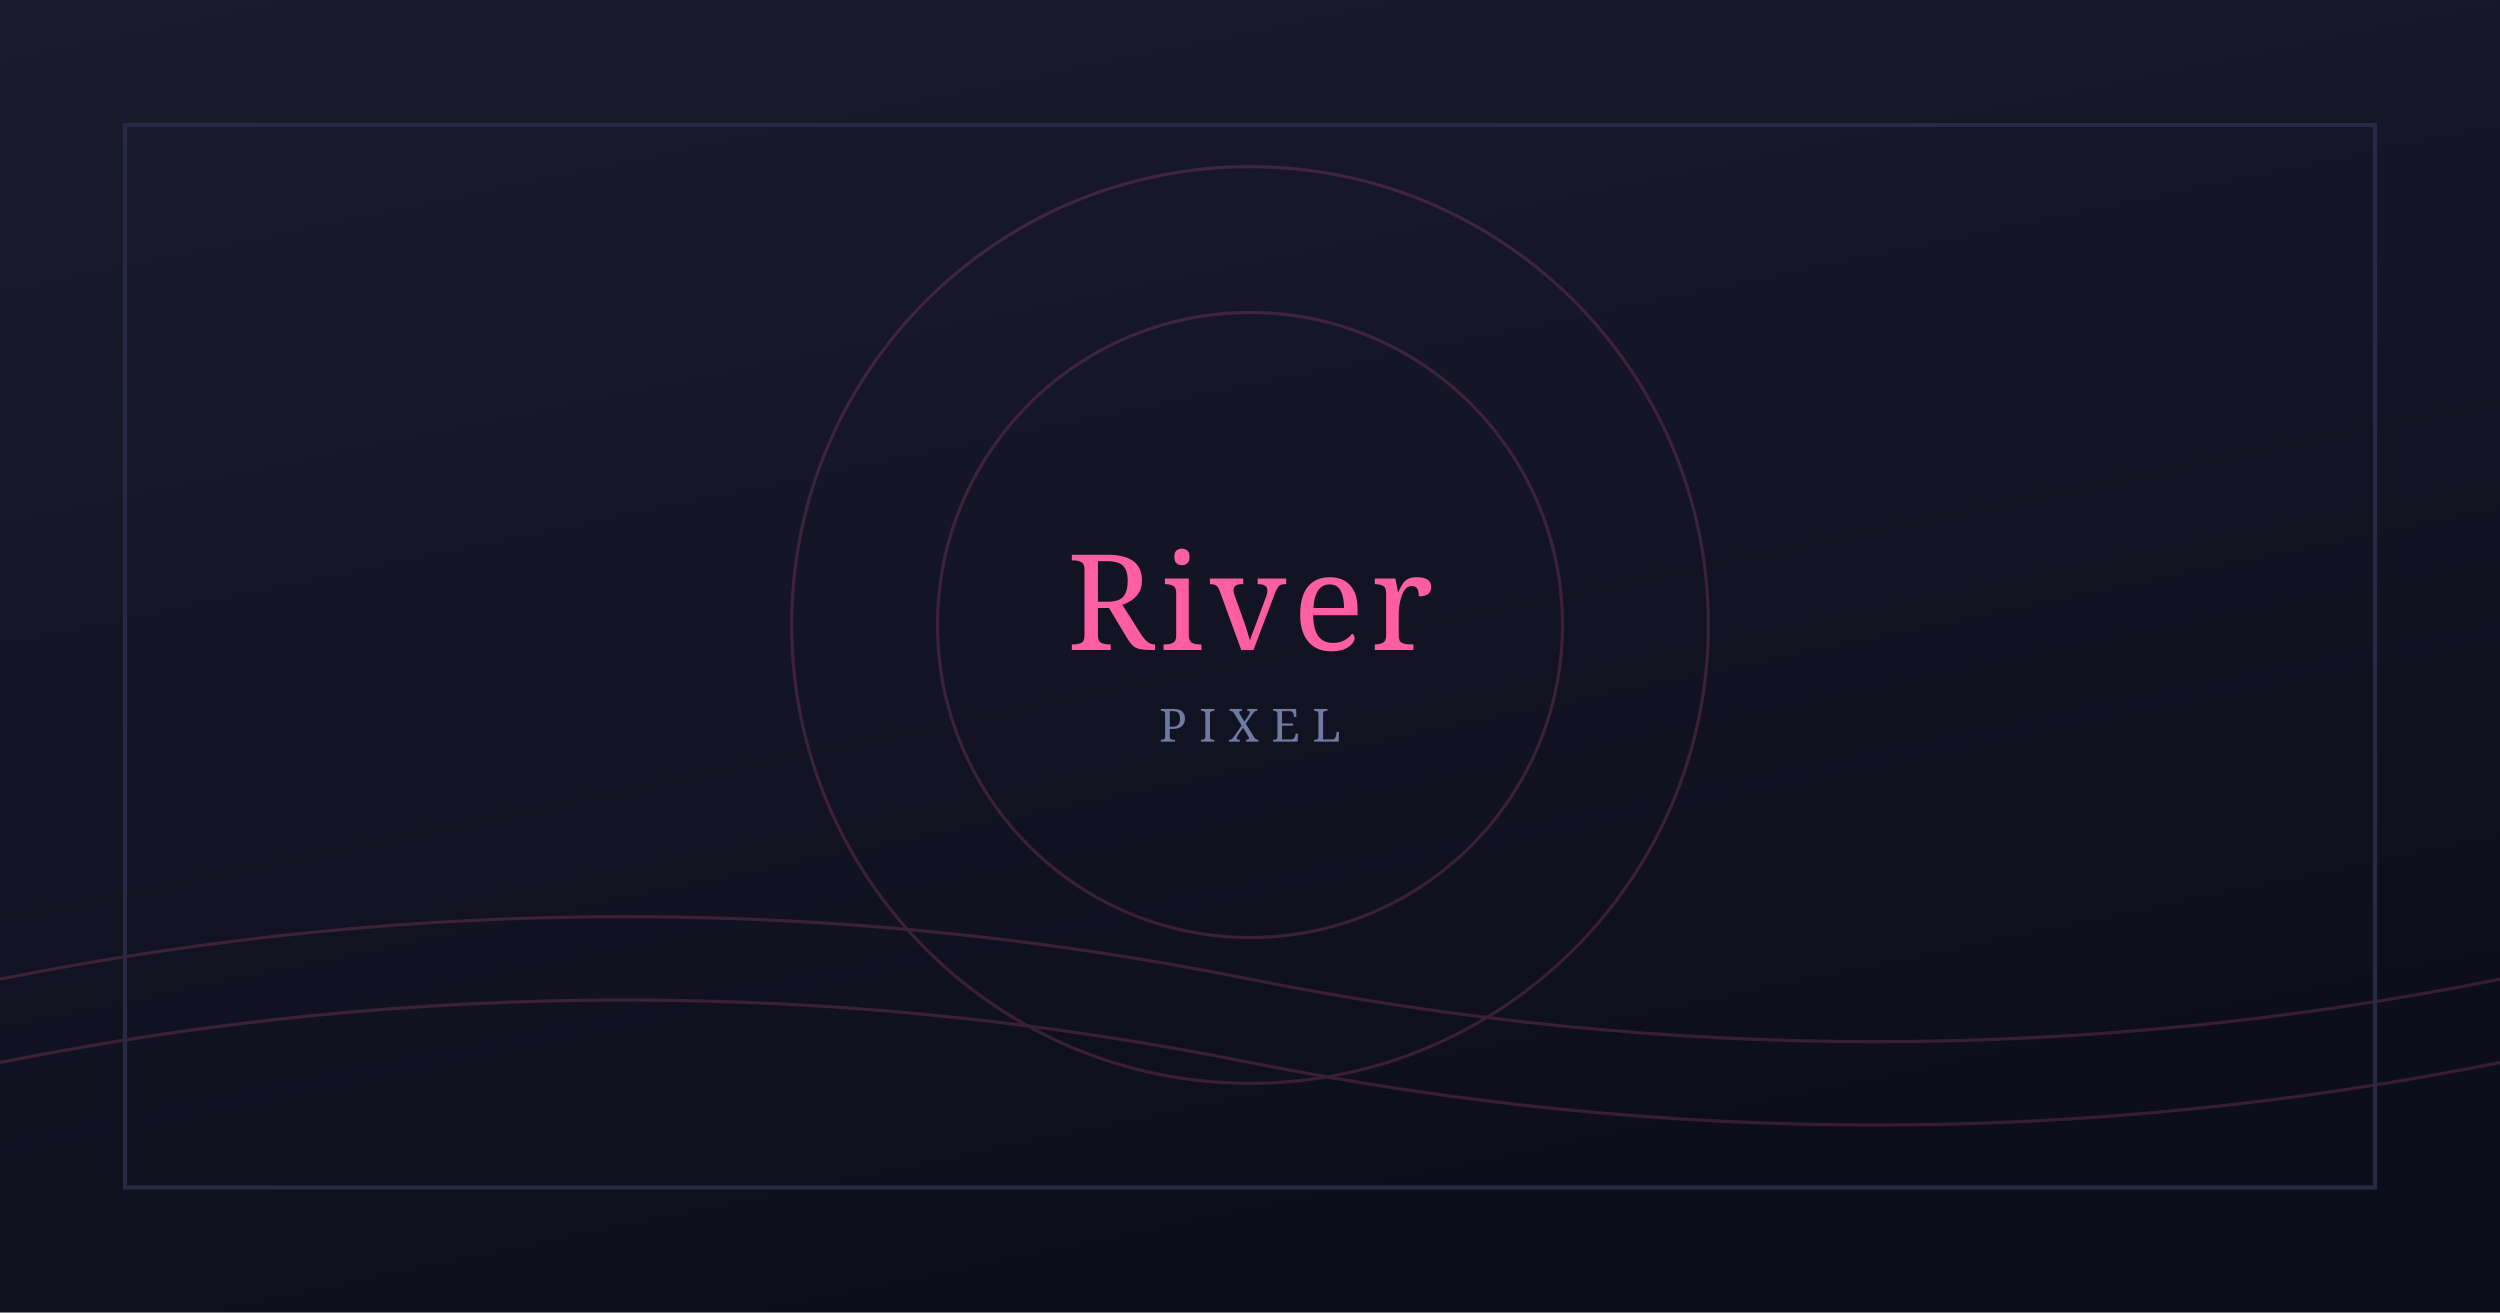
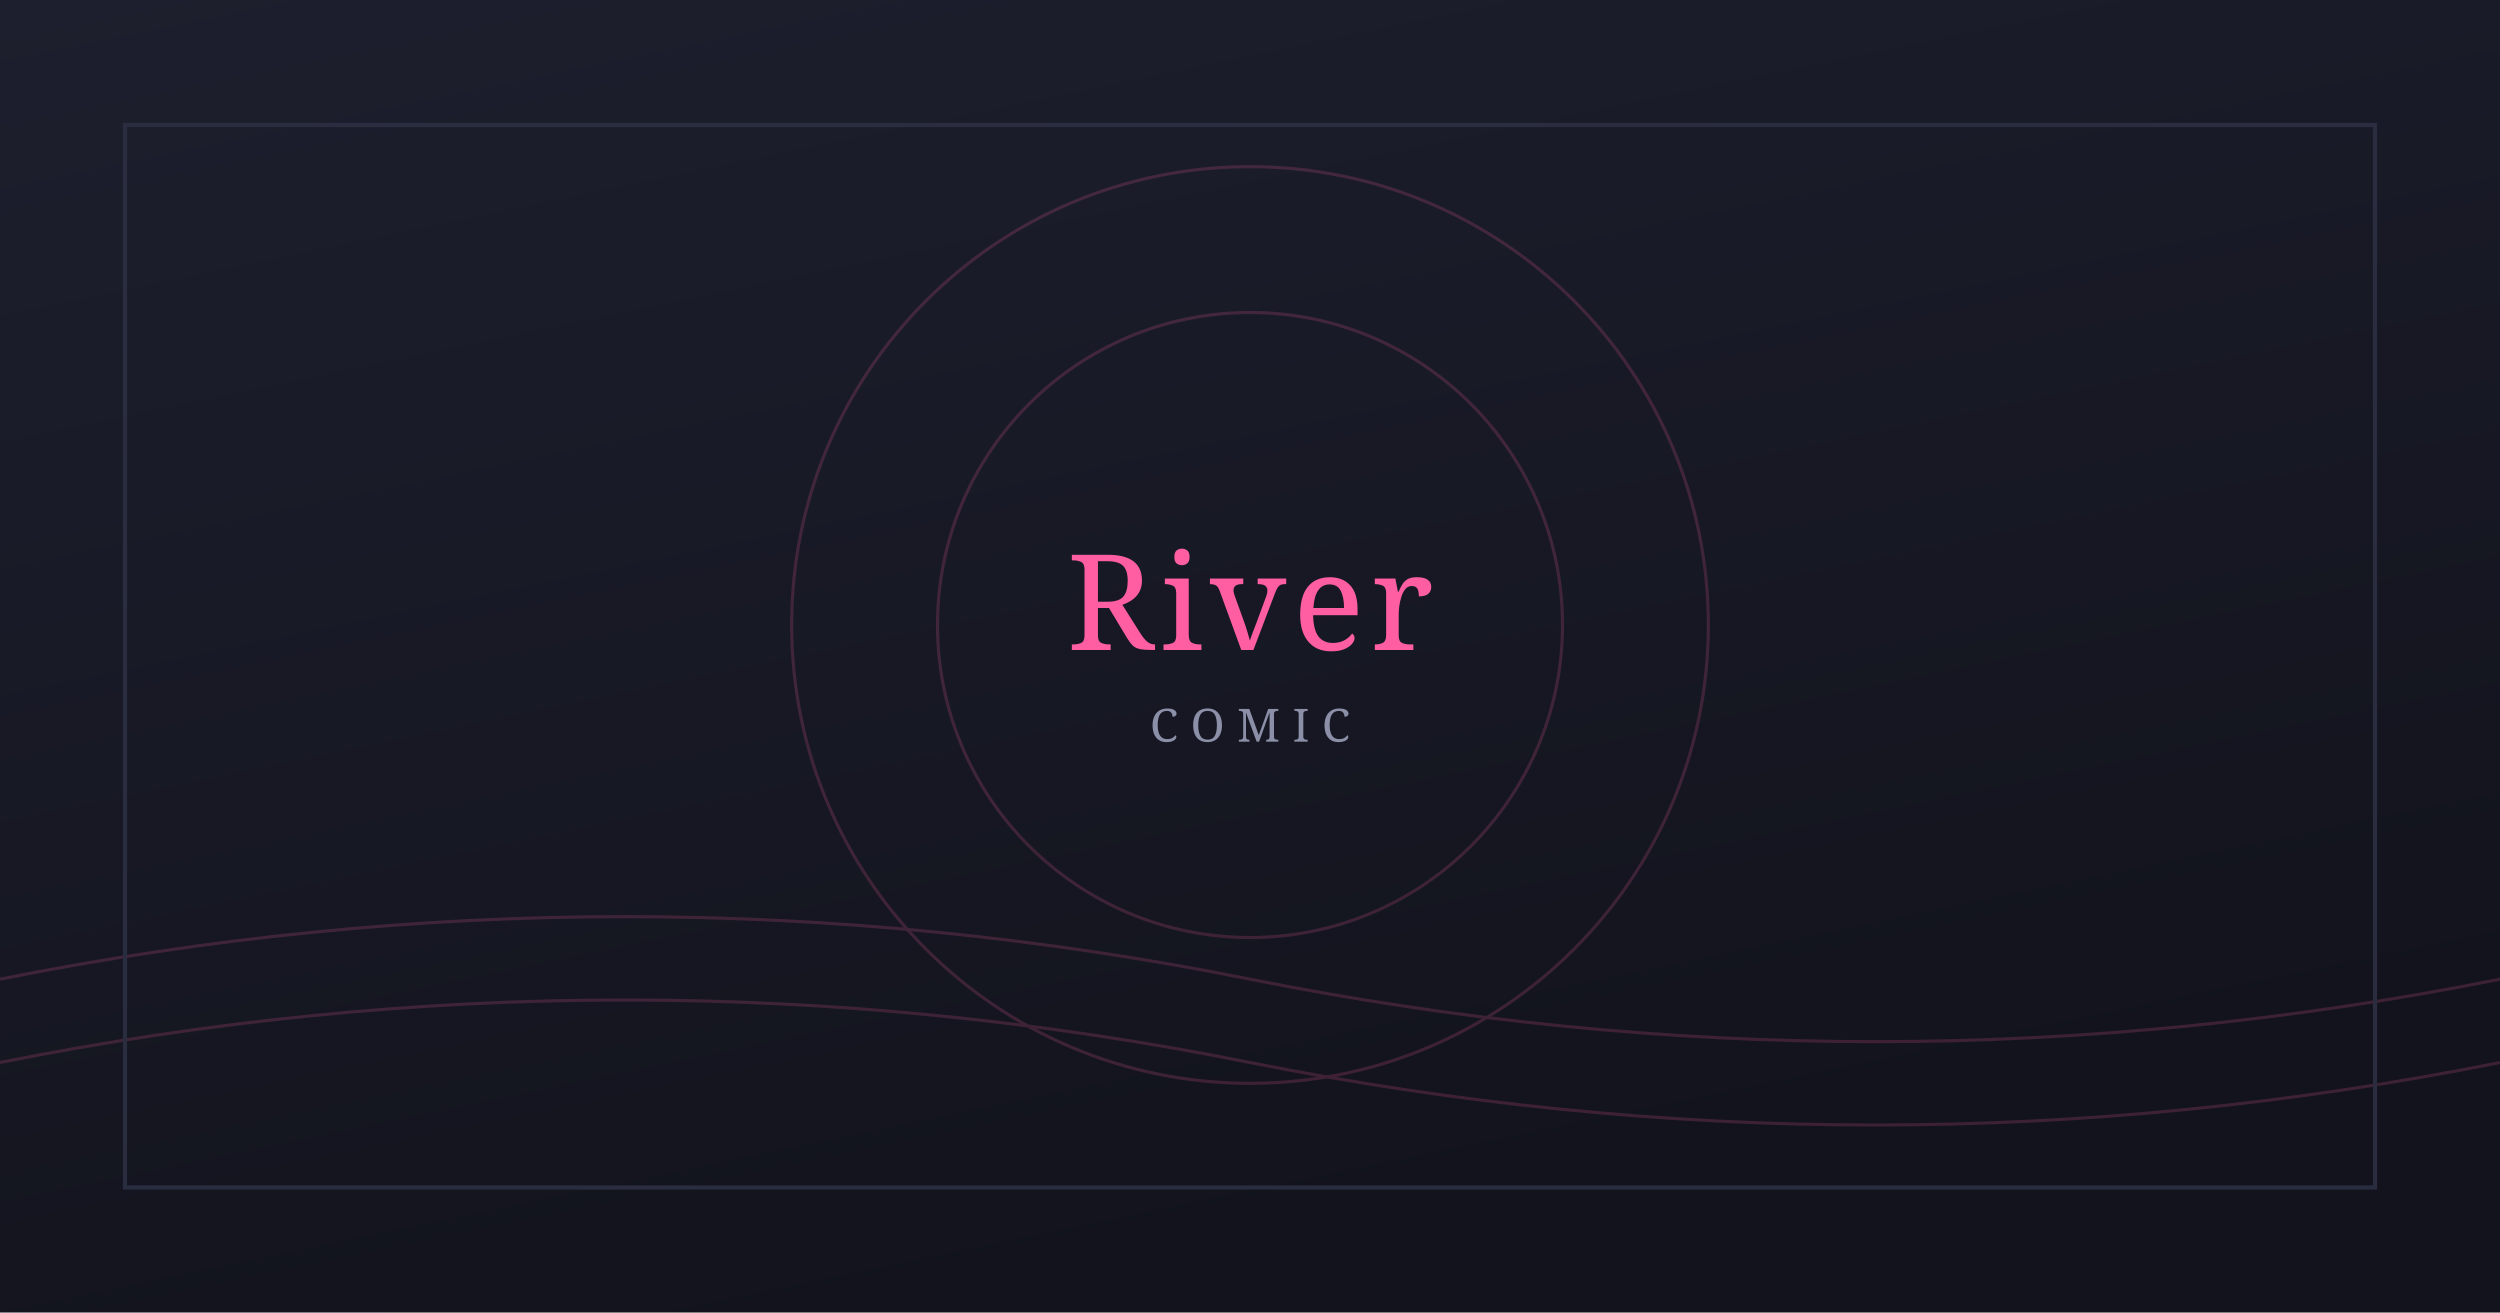
<svg xmlns="http://www.w3.org/2000/svg" viewBox="0 0 1200 630" preserveAspectRatio="xMidYMid slice">
  <defs>
    <linearGradient id="g" x1="0" y1="0" x2="0.4" y2="1">
-       <stop offset="0" stop-color="#1a1c2e" />
-       <stop offset="1" stop-color="#0d0e1b" />
+       <stop offset="0" stop-color="#1d1f2e" />
+       <stop offset="1" stop-color="#12131c" />
    </linearGradient>
  </defs>
  <rect width="1200" height="630" fill="url(#g)" />
  <g stroke="#ff5fa2" stroke-width="1.5" opacity="0.18" fill="none">
    <circle cx="600" cy="300" r="150" />
    <circle cx="600" cy="300" r="220" />
    <path d="M0 470 Q300 410 600 470 T1200 470" />
    <path d="M0 510 Q300 450 600 510 T1200 510" />
  </g>
-   <rect x="60" y="60" width="1080" height="510" fill="none" stroke="#262a44" stroke-width="2" />
+   <rect x="60" y="60" width="1080" height="510" fill="none" stroke="#2a2d40" stroke-width="2" />
  <text x="600" y="312" text-anchor="middle" font-family="Georgia, serif" font-size="64" fill="#ff5fa2" letter-spacing="3">River</text>
-   <text x="600" y="356" text-anchor="middle" font-family="Georgia, serif" font-size="22" fill="#6f7aa0" letter-spacing="6">PIXEL</text>
+   <text x="600" y="356" text-anchor="middle" font-family="Georgia, serif" font-size="22" fill="#8b90a8" letter-spacing="6">COMIC</text>
</svg>
